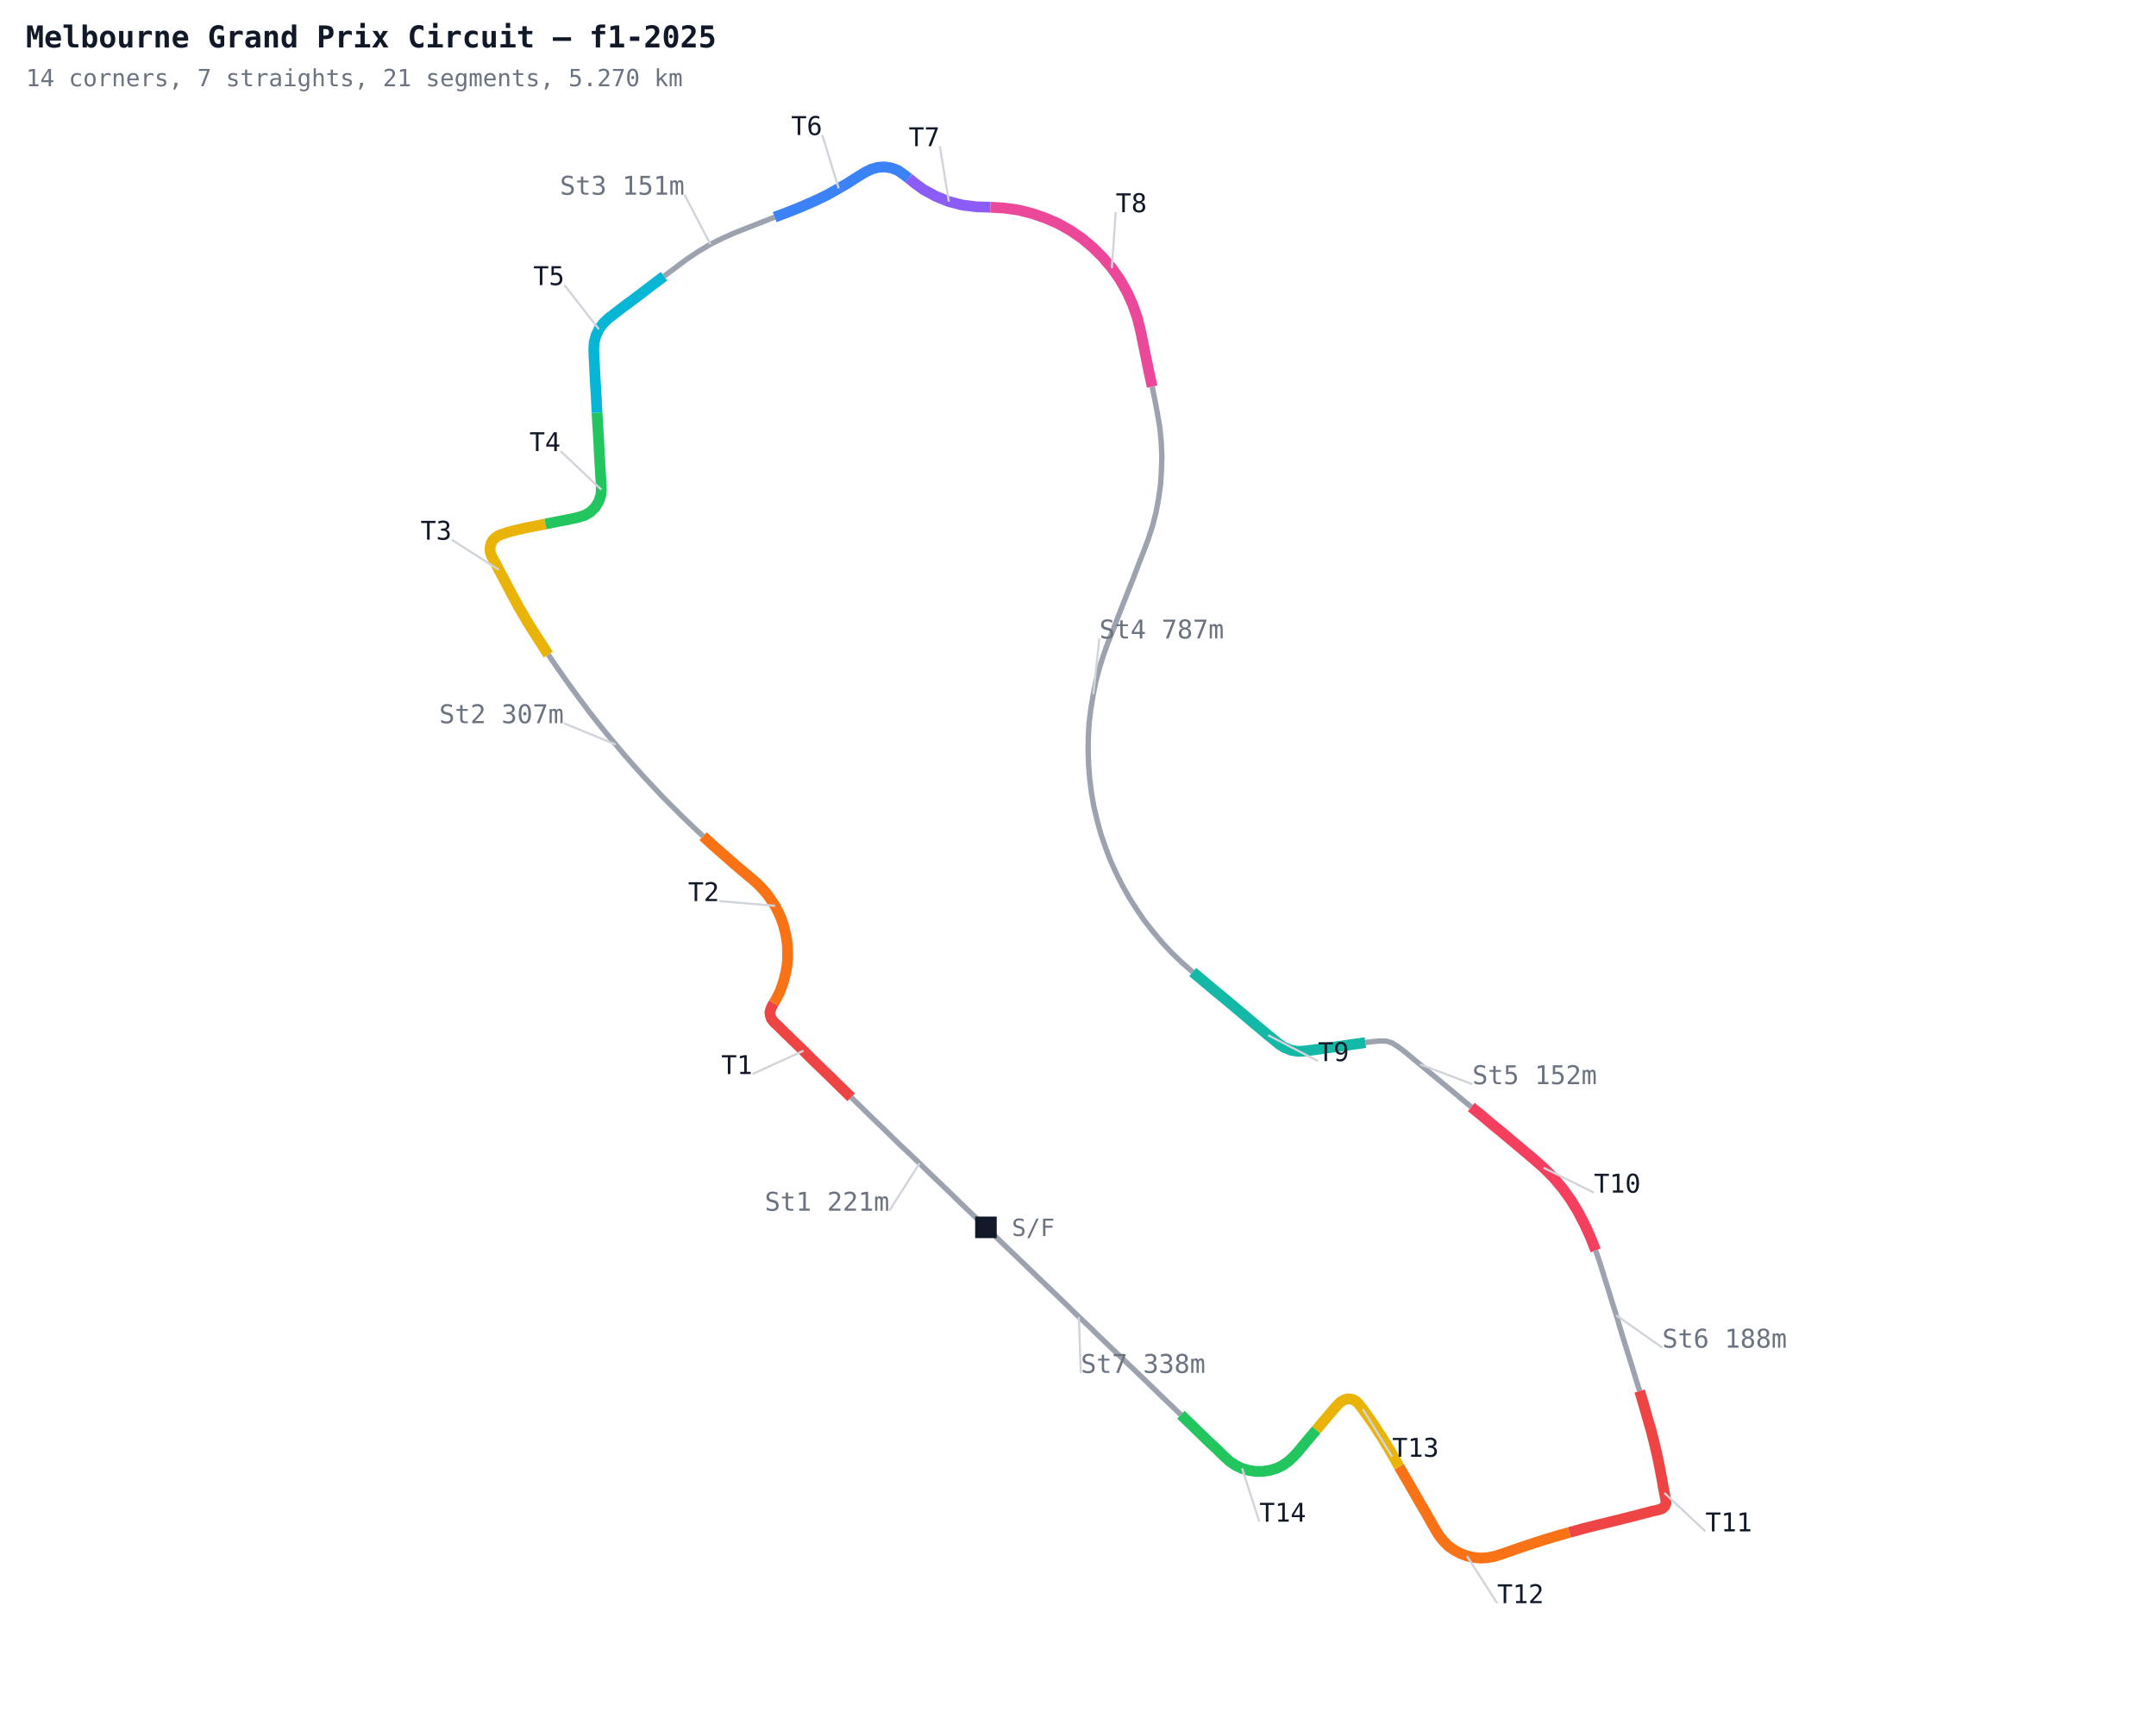
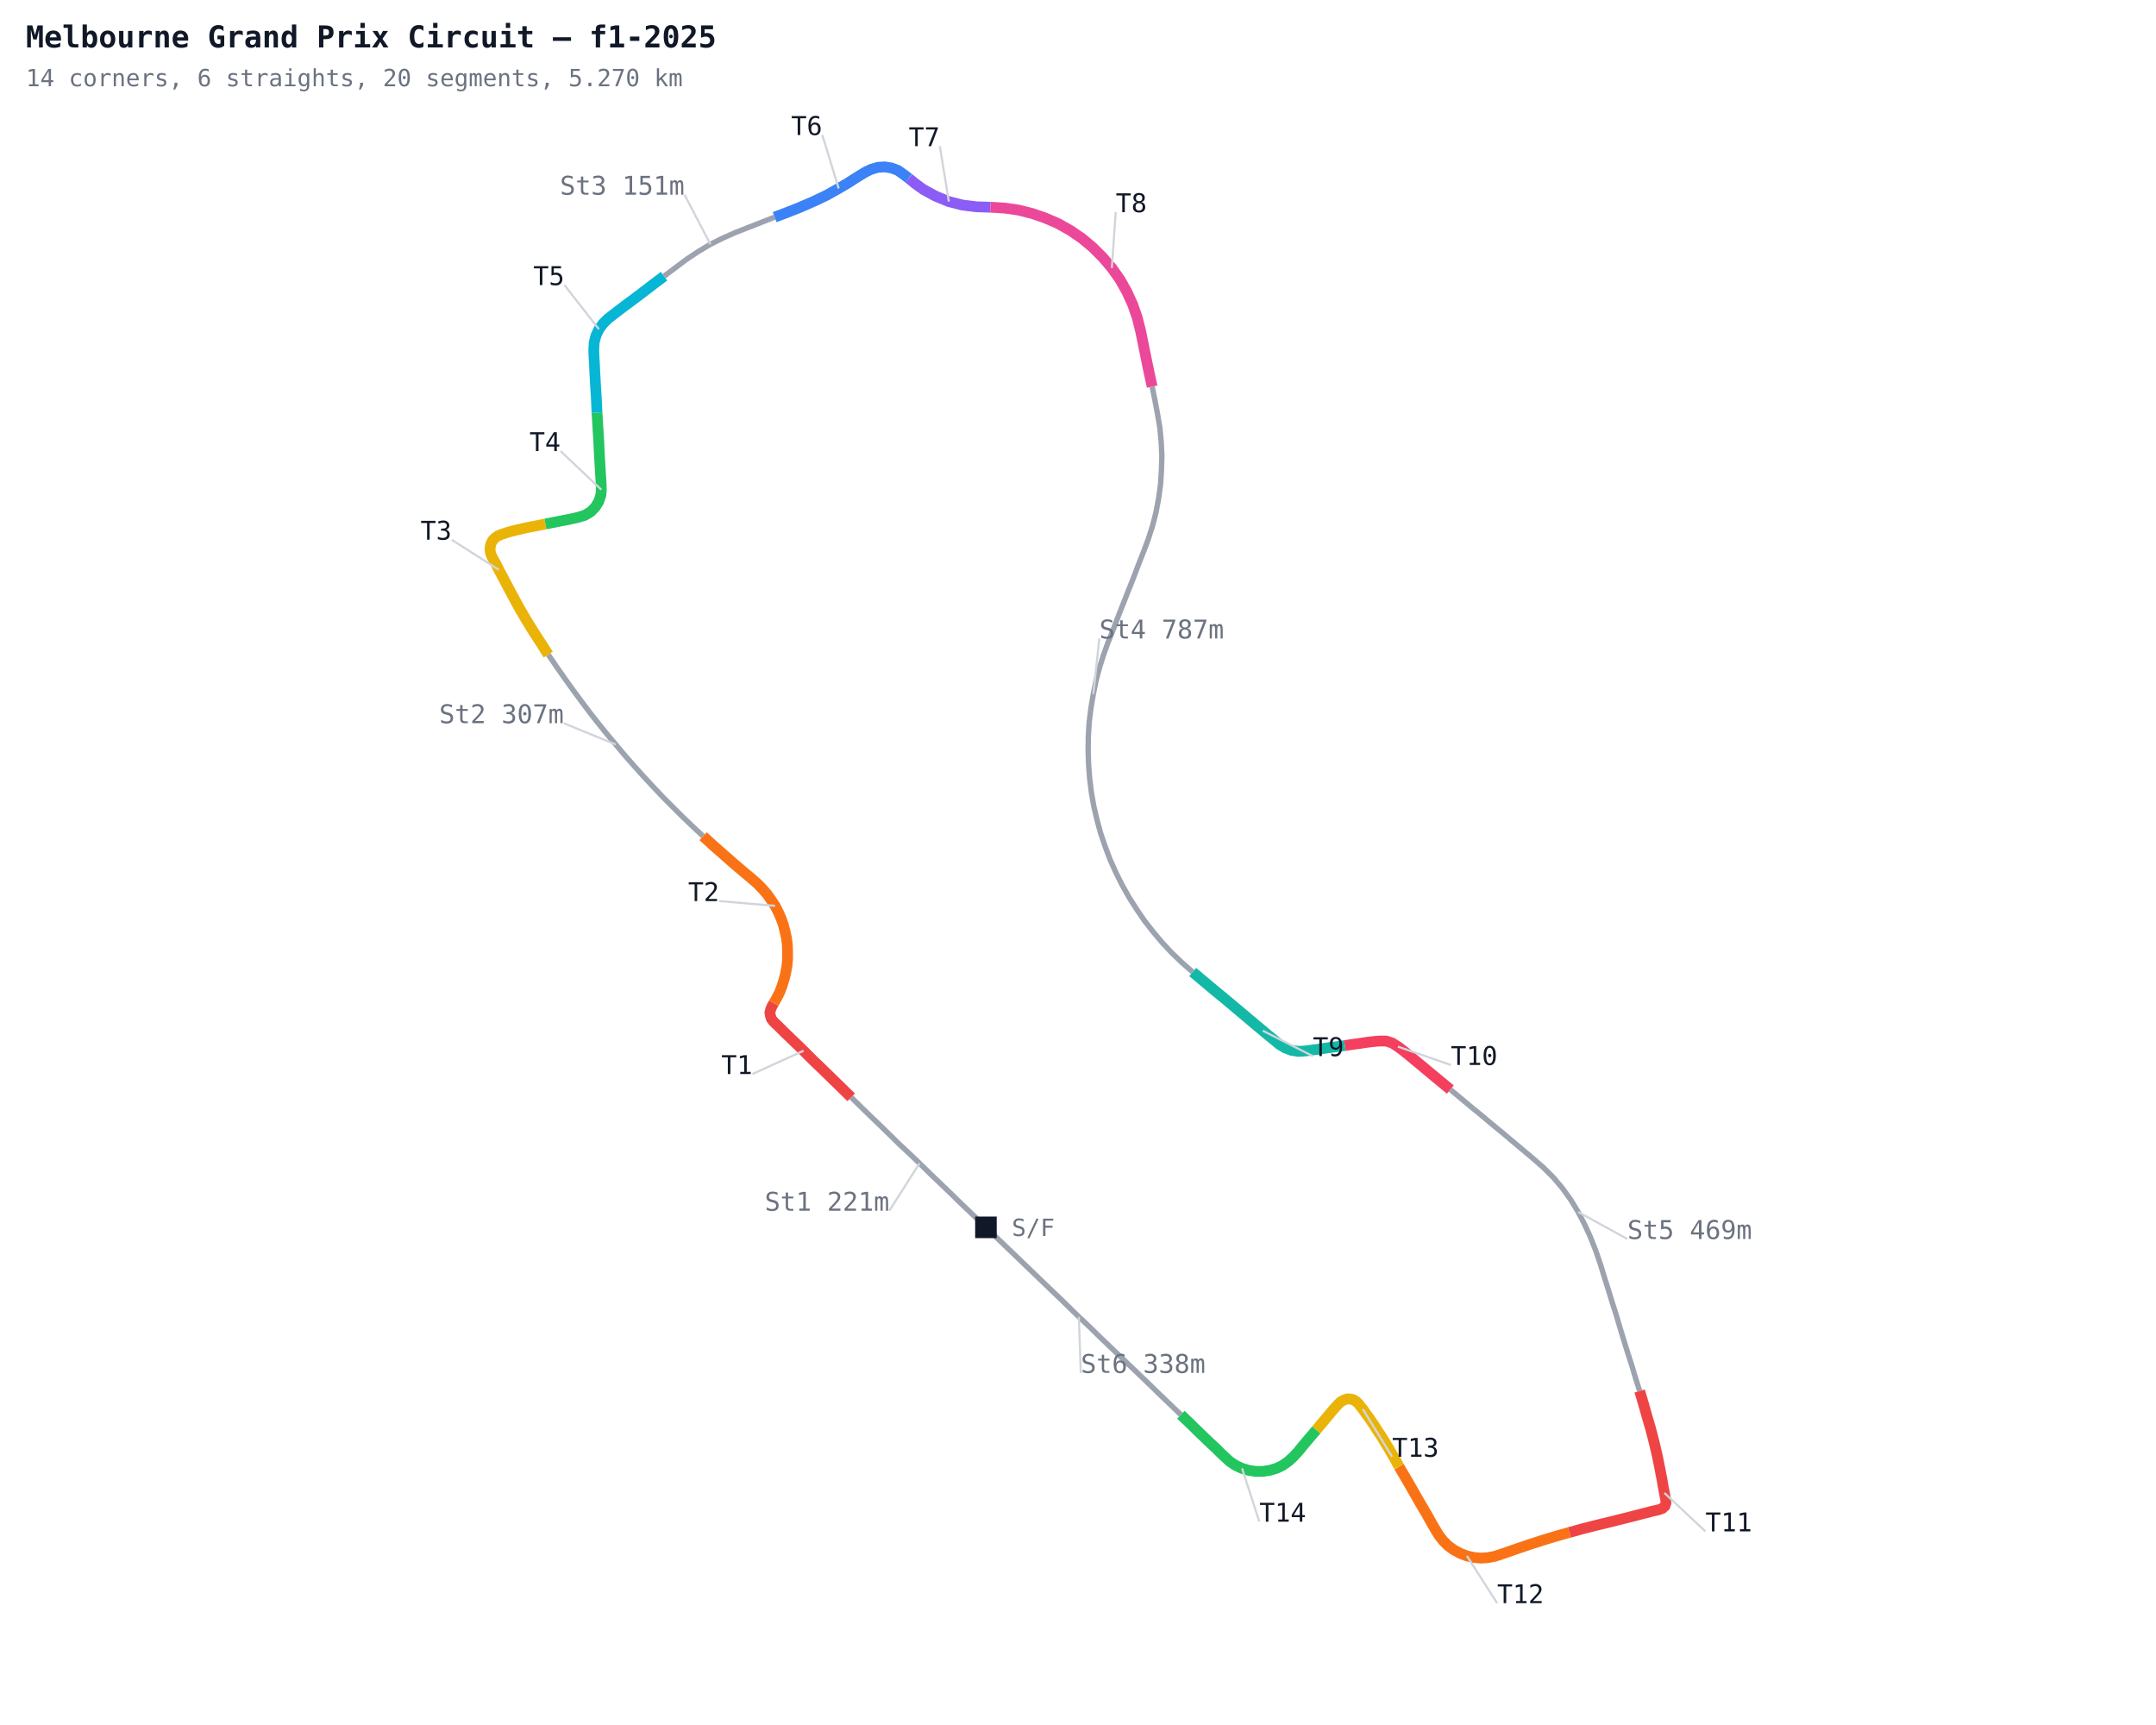
<svg xmlns="http://www.w3.org/2000/svg" width="1000" height="800" viewBox="0 0 1000 800">
  <defs>
    <style>
      .name { font-family: monospace; font-size: 12px; }
      .sector { font-family: monospace; font-size: 12px; fill: #7c3aed; font-weight: bold; }
      .title { font-family: monospace; font-size: 14px; fill: #111827; font-weight: bold; }
      .sub { font-family: monospace; font-size: 11px; fill: #6b7280; }
    </style>
  </defs>
  <rect width="1000" height="800" fill="#ffffff" />
  <polyline fill="none" stroke="#9ca3af" stroke-width="2.5" points="457.3,569.2 454.4,566.4 449.7,561.9 445.4,557.8 440.6,553.1 435.8,548.5 431.5,544.4 426.5,539.5 421.9,535.1 417.3,530.8 412.6,526.2 408.1,521.8 403.7,517.6 399.4,513.4 394.8,508.9" />
  <polyline fill="none" stroke="#ef4444" stroke-width="5" points="394.8,508.9 390.5,504.7 386.3,500.6 382.0,496.4 377.3,491.9 372.7,487.3 369.2,483.9 367.6,482.4 366.1,480.9 364.6,479.5 363.4,478.3 362.2,477.1 361.0,475.9 359.9,474.9 358.7,473.7 357.8,472.5 357.3,471.0 357.1,469.5 357.5,468.0 358.1,466.6 358.9,465.2" />
  <polyline fill="none" stroke="#f97316" stroke-width="5" points="358.9,465.2 359.9,463.5 360.8,461.8 361.7,460.0 362.6,457.6 363.6,454.5 364.4,451.3 365.0,448.1 365.3,444.9 365.3,441.6 365.2,438.4 364.8,435.1 364.1,431.9 363.3,428.8 362.3,426.0 361.0,423.0 359.5,420.1 357.7,417.4 355.8,414.7 353.7,412.3 351.4,409.9 349.0,407.8 346.5,405.7 344.0,403.6 340.7,400.8 335.8,396.5 330.9,392.2 326.1,387.8" />
  <polyline fill="none" stroke="#9ca3af" stroke-width="2.5" points="326.1,387.8 321.3,383.3 316.6,378.8 312.0,374.2 307.4,369.6 302.9,364.8 298.5,360.1 294.1,355.2 289.8,350.3 285.6,345.3 281.4,340.3 277.3,335.2 273.3,330.1 269.4,324.9 265.5,319.6 261.7,314.3 258.0,309.0 254.3,303.6" />
  <polyline fill="none" stroke="#eab308" stroke-width="5" points="254.3,303.6 250.8,298.1 247.3,292.7 243.9,287.2 240.6,281.5 237.5,275.8 234.5,270.1 231.4,264.3 230.3,262.1 229.6,260.7 228.8,259.4 228.1,258.0 227.5,256.5 227.3,255.0 227.4,253.4 227.8,251.9 228.6,250.5 229.7,249.4 231.0,248.5 232.4,247.9 233.9,247.4 235.4,246.9 236.9,246.5 238.4,246.1 240.0,245.7 241.5,245.4 243.0,245.0 244.9,244.6 247.0,244.2 250.0,243.6 253.0,243.0" />
  <polyline fill="none" stroke="#22c55e" stroke-width="5" points="253.0,243.0 256.1,242.4 259.1,241.8 262.2,241.2 265.2,240.6 268.2,239.9 271.2,239.0 273.9,237.4 276.1,235.2 277.7,232.6 278.7,229.6 278.9,227.1 278.8,224.0 278.6,220.9 278.4,217.4 278.0,210.9 277.7,204.4 277.3,197.9 276.9,191.4" />
  <polyline fill="none" stroke="#06b6d4" stroke-width="5" points="276.9,191.4 276.6,184.9 276.2,178.4 275.9,172.9 275.7,168.6 275.5,165.3 275.4,162.1 275.6,158.8 276.4,155.7 277.8,152.7 279.7,150.1 282.0,147.8 284.6,145.8 287.2,143.8 289.8,141.8 292.4,139.9 297.6,136.0 302.8,132.0 308.0,128.1" />
  <polyline fill="none" stroke="#9ca3af" stroke-width="2.5" points="308.0,128.1 313.2,124.2 318.4,120.3 323.8,116.7 329.5,113.3 335.3,110.4 341.2,107.8 347.3,105.4 353.2,103.1 359.3,100.7" />
  <polyline fill="none" stroke="#3b82f6" stroke-width="5" points="359.3,100.7 365.4,98.4 371.4,96.0 377.4,93.4 383.3,90.6 389.0,87.4 393.1,85.0 395.9,83.2 398.6,81.5 401.4,79.8 404.1,78.5 407.2,77.6 410.3,77.4 413.5,77.9 416.4,79.0 419.0,80.8 421.5,82.7" />
  <polyline fill="none" stroke="#8b5cf6" stroke-width="5" points="421.5,82.7 424.3,85.0 428.3,87.9 434.0,91.0 440.1,93.5 446.4,95.1 452.8,95.9 459.4,96.1" />
  <polyline fill="none" stroke="#ec4899" stroke-width="5" points="459.4,96.1 465.9,96.5 472.3,97.4 478.7,99.0 484.8,101.1 490.8,103.7 496.5,106.9 501.9,110.6 506.9,114.8 511.5,119.4 515.7,124.3 519.5,129.7 522.7,135.4 525.4,141.3 527.5,147.4 529.1,153.8 530.4,160.2 531.7,166.6 533.0,172.9 534.4,179.3" />
  <polyline fill="none" stroke="#9ca3af" stroke-width="2.5" points="534.4,179.3 535.7,185.7 536.9,192.1 538.0,198.6 538.6,205.1 538.9,211.6 538.7,218.1 538.3,224.6 537.4,231.1 536.2,237.5 534.6,243.8 532.6,250.0 530.5,255.6 528.1,261.7 525.8,267.8 523.4,273.8 521.0,279.9 518.6,286.0 516.3,292.1 513.9,298.0 511.9,303.6 510.1,309.2 508.4,315.5 507.1,321.9 506.0,328.4 505.2,334.8 504.8,341.3 504.7,347.9 504.9,354.4 505.4,360.9 506.2,367.4 507.3,373.8 508.8,380.2 510.5,386.4 512.6,392.6 514.9,398.7 517.6,404.7 520.5,410.5 523.7,416.2 527.2,421.7 530.9,427.1 534.9,432.2 539.1,437.2 543.6,442.0 548.3,446.5 553.2,450.8" />
-   <polyline fill="none" stroke="#14b8a6" stroke-width="5" points="553.2,450.8 558.2,455.0 563.2,459.2 568.2,463.3 573.2,467.5 578.2,471.7 582.1,475.0 585.7,478.0 588.2,480.1 590.7,482.1 593.3,484.3 595.9,485.9 599.0,487.1 602.2,487.6 605.5,487.4 608.4,487.0 611.6,486.6 614.8,486.1 617.8,485.7 620.8,485.3 623.8,484.9 627.0,484.4 630.1,484.0 633.3,483.5" />
-   <polyline fill="none" stroke="#9ca3af" stroke-width="2.5" points="633.3,483.5 636.4,483.1 639.5,482.8 642.9,482.8 645.7,483.7 648.4,485.4 650.8,487.2 653.3,489.2 655.8,491.3 658.6,493.6 663.5,497.7 668.1,501.5 672.7,505.3 677.5,509.3 682.4,513.4" />
-   <polyline fill="none" stroke="#f43f5e" stroke-width="5" points="682.4,513.4 687.2,517.3 691.8,521.2 696.7,525.2 701.2,529.0 706.1,533.1 711.1,537.3 716.0,541.6 720.6,546.2 724.8,551.2 728.6,556.5 732.0,562.1 735.0,567.9 737.7,573.8 740.1,579.9" />
-   <polyline fill="none" stroke="#9ca3af" stroke-width="2.5" points="740.1,579.9 742.2,586.0 744.1,592.2 745.9,597.9 747.8,604.1 749.7,610.0 751.4,615.8 753.2,621.7 755.0,627.5 756.9,633.4 758.6,639.1 760.5,645.1" />
+   <polyline fill="none" stroke="#14b8a6" stroke-width="5" points="553.2,450.8 558.2,455.0 563.2,459.2 568.2,463.3 573.2,467.5 578.2,471.7 582.1,475.0 585.7,478.0 588.2,480.1 590.7,482.1 593.3,484.3 595.9,485.9 599.0,487.1 602.2,487.6 605.5,487.4 608.4,487.0 611.6,486.6 614.8,486.1 617.8,485.7 620.8,485.3 623.8,484.9" />
+   <polyline fill="none" stroke="#f43f5e" stroke-width="5" points="623.8,484.9 627.0,484.4 630.1,484.0 633.3,483.5 636.4,483.1 639.5,482.8 642.9,482.8 645.7,483.7 648.4,485.4 650.8,487.2 653.3,489.2 655.8,491.3 658.6,493.6 663.5,497.7 668.1,501.5 672.7,505.3" />
+   <polyline fill="none" stroke="#9ca3af" stroke-width="2.5" points="672.7,505.3 677.5,509.3 682.4,513.4 687.2,517.3 691.8,521.2 696.7,525.2 701.2,529.0 706.1,533.1 711.1,537.3 716.0,541.6 720.6,546.2 724.8,551.2 728.6,556.5 732.0,562.1 735.0,567.9 737.7,573.8 740.1,579.9 742.2,586.0 744.1,592.2 745.9,597.9 747.8,604.1 749.7,610.0 751.4,615.8 753.2,621.7 755.0,627.5 756.9,633.4 758.6,639.1 760.5,645.1" />
  <polyline fill="none" stroke="#ef4444" stroke-width="5" points="760.5,645.1 762.3,651.1 763.9,656.8 765.6,662.6 767.2,668.8 768.7,675.2 769.9,681.1 770.4,683.8 770.9,686.3 771.3,688.8 771.7,690.9 772.0,692.4 772.3,694.0 772.6,695.5 772.7,697.1 772.2,698.5 771.1,699.5 769.6,700.1 768.0,700.5 766.5,700.8 765.0,701.2 763.5,701.6 761.9,702.0 760.4,702.4 756.9,703.3 752.9,704.3 746.5,705.9 740.3,707.4 734.0,709.0 727.9,710.7" />
  <polyline fill="none" stroke="#f97316" stroke-width="5" points="727.9,710.7 722.2,712.3 715.9,714.2 709.7,716.2 703.5,718.3 699.8,719.6 696.3,720.8 693.2,721.8 690.0,722.4 686.8,722.6 683.6,722.3 680.4,721.6 677.3,720.4 674.5,718.9 671.8,717.0 669.5,714.7 667.5,712.2 665.9,709.6 664.1,706.5 661.7,702.2 658.4,696.6 655.5,691.5 652.2,685.8 648.9,680.2" />
  <polyline fill="none" stroke="#eab308" stroke-width="5" points="648.9,680.2 647.4,677.4 646.0,675.0 644.4,672.2 642.7,669.4 640.9,666.4 639.2,663.9 637.5,661.2 636.0,659.0 634.9,657.4 633.9,656.1 633.0,654.8 632.1,653.5 631.1,652.3 630.2,651.1 629.1,650.0 627.8,649.2 626.3,648.8 624.7,648.8 623.3,649.3 621.9,650.1 620.8,651.1 619.8,652.2 618.7,653.4 617.1,655.3 615.1,657.7 612.8,660.4 610.5,663.2" />
  <polyline fill="none" stroke="#22c55e" stroke-width="5" points="610.5,663.2 608.2,665.9 605.9,668.6 603.9,671.0 602.2,673.1 600.0,675.5 597.6,677.7 594.9,679.6 592.0,681.0 588.9,681.9 585.6,682.4 582.4,682.4 579.2,681.9 576.1,681.0 573.1,679.6 570.4,677.8 568.0,675.6 566.2,673.9 563.9,671.6 561.5,669.4 556.8,664.9 552.1,660.3 547.7,656.1" />
  <polyline fill="none" stroke="#9ca3af" stroke-width="2.5" points="547.7,656.1 542.7,651.3 537.7,646.5 533.3,642.2 528.3,637.4 523.9,633.2 519.6,629.1 514.7,624.4 510.3,620.2 505.4,615.4 500.4,610.7 496.1,606.5 492.2,602.7 487.6,598.3 482.6,593.5 477.3,588.4 472.0,583.3 467.0,578.5 462.4,574.1 458.8,570.7" />
  <line x1="426.5" y1="539.5" x2="412.5" y2="561.5" stroke="#d1d5db" stroke-width="1" />
  <text x="412.5" y="561.5" text-anchor="end" class="name" fill="#6b7280">St1 221m</text>
  <line x1="372.7" y1="487.3" x2="349.0" y2="498.1" stroke="#d1d5db" stroke-width="1" />
  <text x="349.0" y="498.1" text-anchor="end" class="name" fill="#111827">T1</text>
  <line x1="359.5" y1="420.1" x2="333.6" y2="417.9" stroke="#d1d5db" stroke-width="1" />
  <text x="333.6" y="417.9" text-anchor="end" class="name" fill="#111827">T2</text>
  <line x1="285.6" y1="345.3" x2="261.5" y2="335.4" stroke="#d1d5db" stroke-width="1" />
  <text x="261.5" y="335.4" text-anchor="end" class="name" fill="#6b7280">St2 307m</text>
  <line x1="231.4" y1="264.3" x2="209.5" y2="250.3" stroke="#d1d5db" stroke-width="1" />
  <text x="209.5" y="250.3" text-anchor="end" class="name" fill="#111827">T3</text>
  <line x1="278.9" y1="227.1" x2="260.0" y2="209.2" stroke="#d1d5db" stroke-width="1" />
  <text x="260.0" y="209.2" text-anchor="end" class="name" fill="#111827">T4</text>
  <line x1="277.8" y1="152.7" x2="261.8" y2="132.2" stroke="#d1d5db" stroke-width="1" />
  <text x="261.8" y="132.2" text-anchor="end" class="name" fill="#111827">T5</text>
  <line x1="329.5" y1="113.3" x2="317.5" y2="90.3" stroke="#d1d5db" stroke-width="1" />
  <text x="317.5" y="90.3" text-anchor="end" class="name" fill="#6b7280">St3 151m</text>
  <line x1="389.0" y1="87.4" x2="381.4" y2="62.6" stroke="#d1d5db" stroke-width="1" />
  <text x="381.4" y="62.6" text-anchor="end" class="name" fill="#111827">T6</text>
  <line x1="440.1" y1="93.5" x2="435.9" y2="67.8" stroke="#d1d5db" stroke-width="1" />
  <text x="435.9" y="67.8" text-anchor="end" class="name" fill="#111827">T7</text>
  <line x1="515.7" y1="124.3" x2="517.5" y2="98.4" stroke="#d1d5db" stroke-width="1" />
  <text x="517.5" y="98.4" text-anchor="start" class="name" fill="#111827">T8</text>
  <line x1="507.1" y1="321.9" x2="509.9" y2="296.1" stroke="#d1d5db" stroke-width="1" />
  <text x="509.9" y="296.1" text-anchor="start" class="name" fill="#6b7280">St4 787m</text>
-   <line x1="588.2" y1="480.1" x2="611.3" y2="492.1" stroke="#d1d5db" stroke-width="1" />
-   <text x="611.3" y="492.1" text-anchor="start" class="name" fill="#111827">T9</text>
-   <line x1="658.6" y1="493.6" x2="682.9" y2="502.8" stroke="#d1d5db" stroke-width="1" />
-   <text x="682.9" y="502.8" text-anchor="start" class="name" fill="#6b7280">St5 152m</text>
-   <line x1="716.0" y1="541.6" x2="739.3" y2="553.1" stroke="#d1d5db" stroke-width="1" />
-   <text x="739.3" y="553.1" text-anchor="start" class="name" fill="#111827">T10</text>
-   <line x1="749.7" y1="610.0" x2="771.0" y2="625.0" stroke="#d1d5db" stroke-width="1" />
-   <text x="771.0" y="625.0" text-anchor="start" class="name" fill="#6b7280">St6 188m</text>
+   <line x1="585.7" y1="478.0" x2="608.9" y2="489.8" stroke="#d1d5db" stroke-width="1" />
+   <text x="608.9" y="489.8" text-anchor="start" class="name" fill="#111827">T9</text>
+   <line x1="648.4" y1="485.4" x2="672.9" y2="493.9" stroke="#d1d5db" stroke-width="1" />
+   <text x="672.9" y="493.9" text-anchor="start" class="name" fill="#111827">T10</text>
+   <line x1="732.0" y1="562.1" x2="754.8" y2="574.6" stroke="#d1d5db" stroke-width="1" />
+   <text x="754.8" y="574.6" text-anchor="start" class="name" fill="#6b7280">St5 469m</text>
  <line x1="772.0" y1="692.4" x2="791.0" y2="710.2" stroke="#d1d5db" stroke-width="1" />
  <text x="791.0" y="710.2" text-anchor="start" class="name" fill="#111827">T11</text>
  <line x1="680.4" y1="721.6" x2="694.4" y2="743.5" stroke="#d1d5db" stroke-width="1" />
  <text x="694.4" y="743.5" text-anchor="start" class="name" fill="#111827">T12</text>
  <line x1="632.1" y1="653.5" x2="645.7" y2="675.6" stroke="#d1d5db" stroke-width="1" />
  <text x="645.7" y="675.6" text-anchor="start" class="name" fill="#111827">T13</text>
  <line x1="576.1" y1="681.0" x2="584.1" y2="705.7" stroke="#d1d5db" stroke-width="1" />
  <text x="584.1" y="705.7" text-anchor="start" class="name" fill="#111827">T14</text>
  <line x1="500.4" y1="610.7" x2="501.3" y2="636.7" stroke="#d1d5db" stroke-width="1" />
-   <text x="501.3" y="636.7" text-anchor="start" class="name" fill="#6b7280">St7 338m</text>
+   <text x="501.3" y="636.7" text-anchor="start" class="name" fill="#6b7280">St6 338m</text>
  <rect x="452.3" y="564.2" width="10" height="10" fill="#111827" />
  <text x="469.3" y="573.2" class="sub">S/F</text>
  <text class="title" x="12" y="22">Melbourne Grand Prix Circuit — f1-2025</text>
-   <text class="sub" x="12" y="40">14 corners, 7 straights, 21 segments, 5.270 km</text>
+   <text class="sub" x="12" y="40">14 corners, 6 straights, 20 segments, 5.270 km</text>
</svg>
